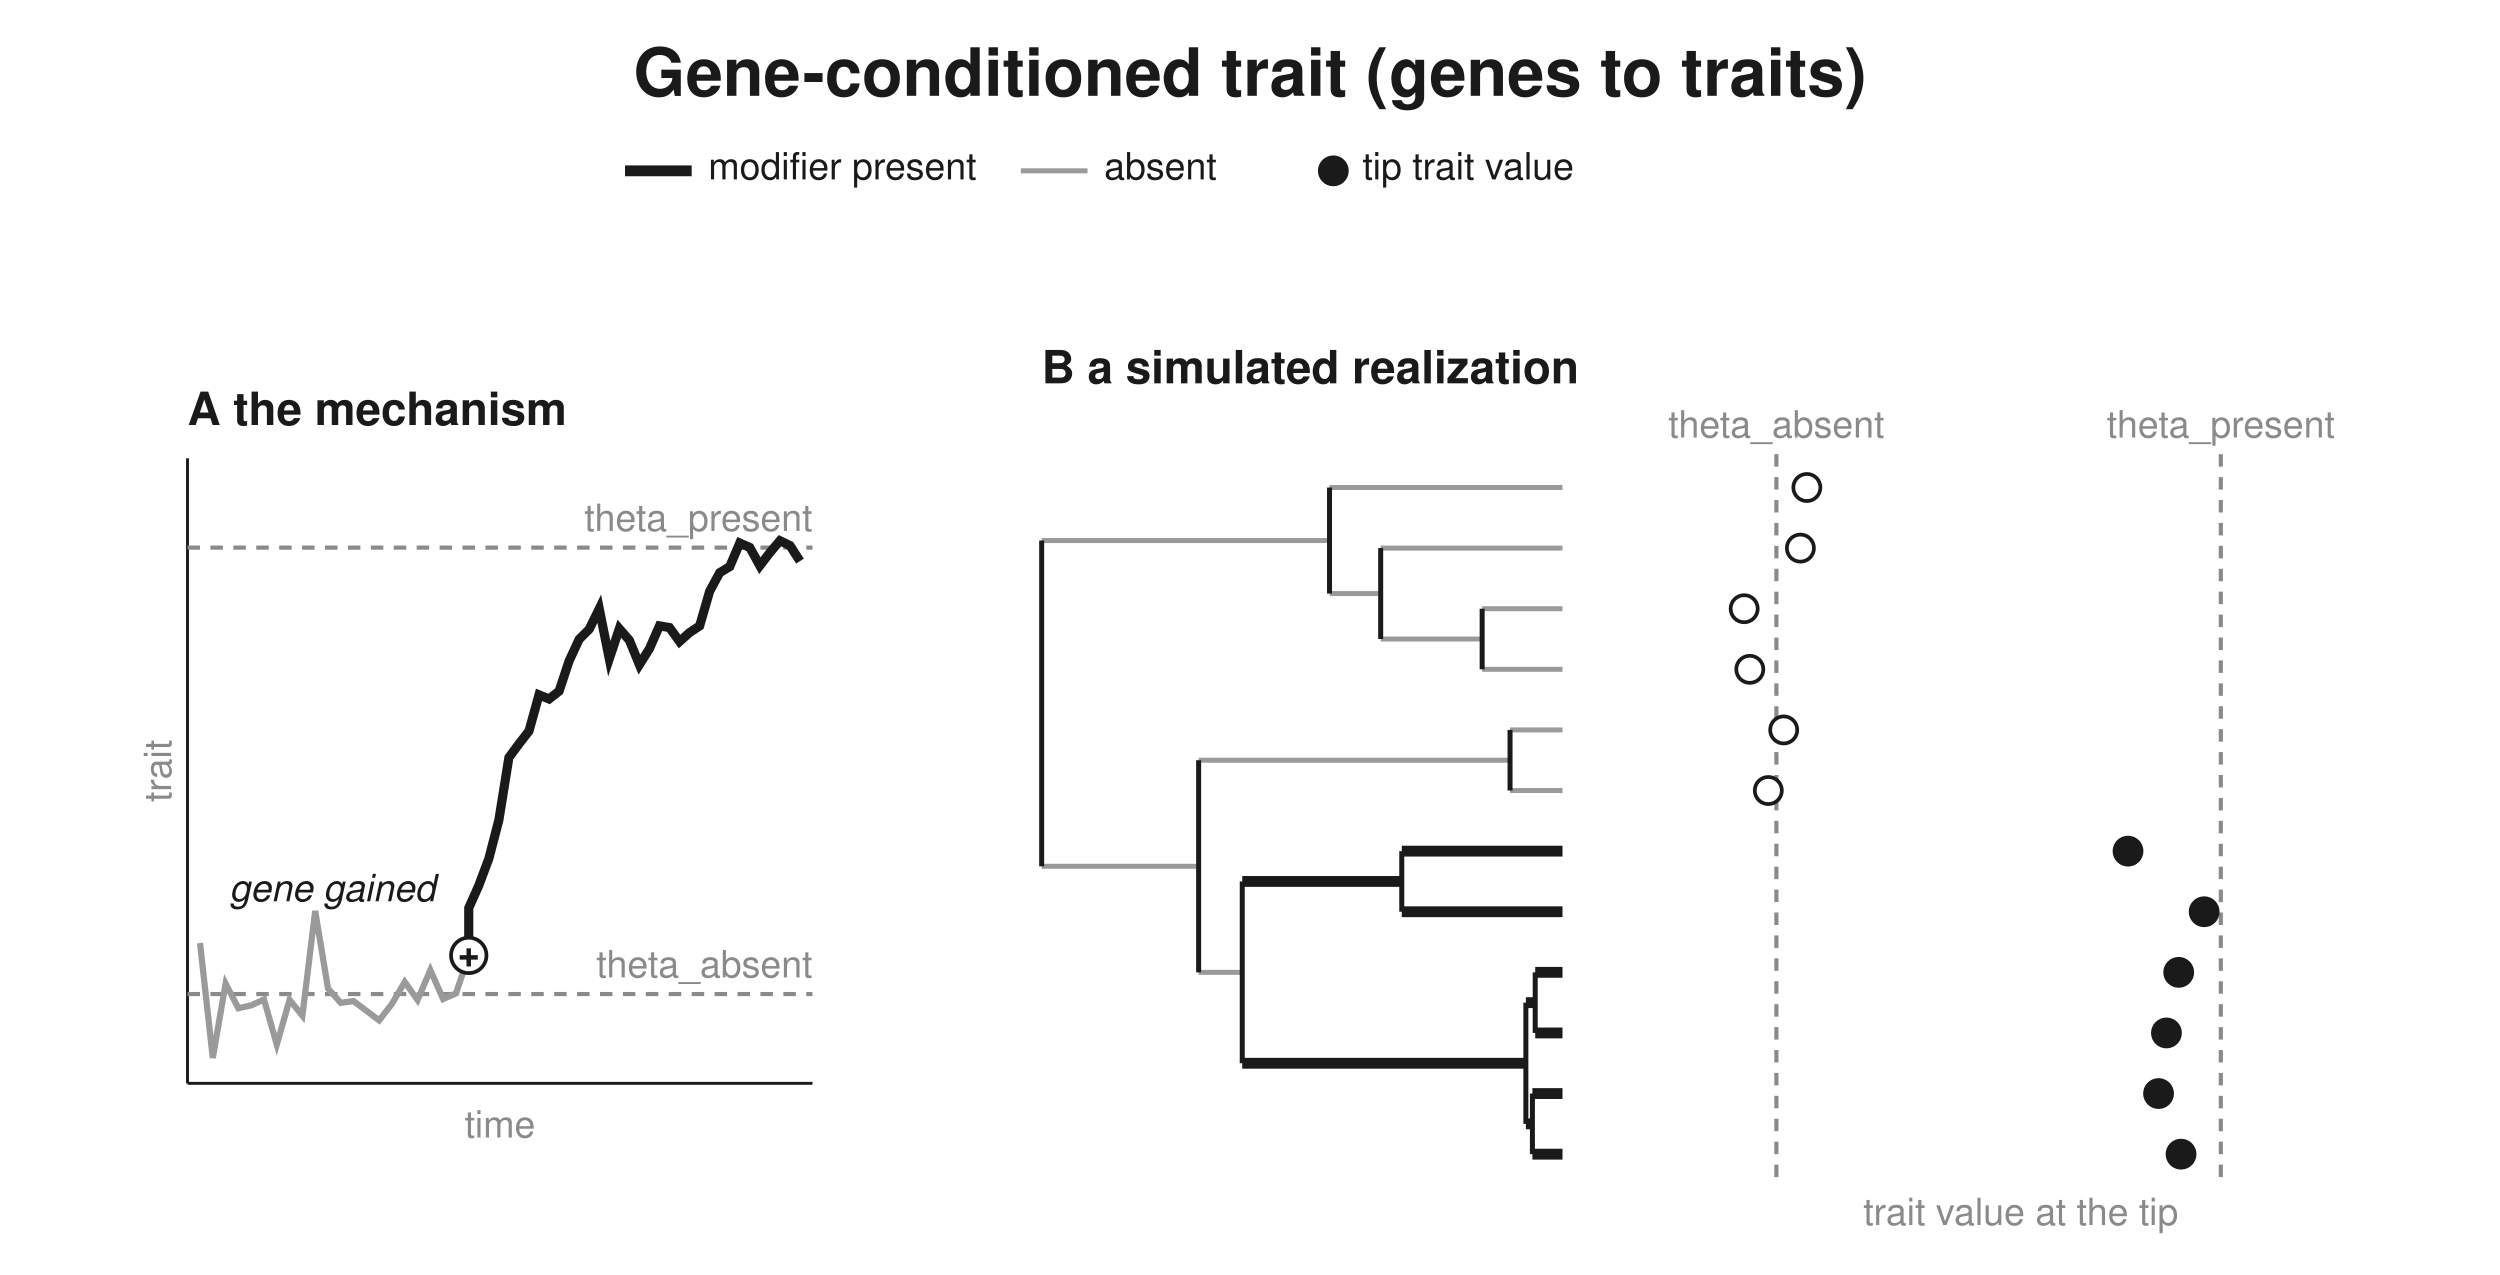
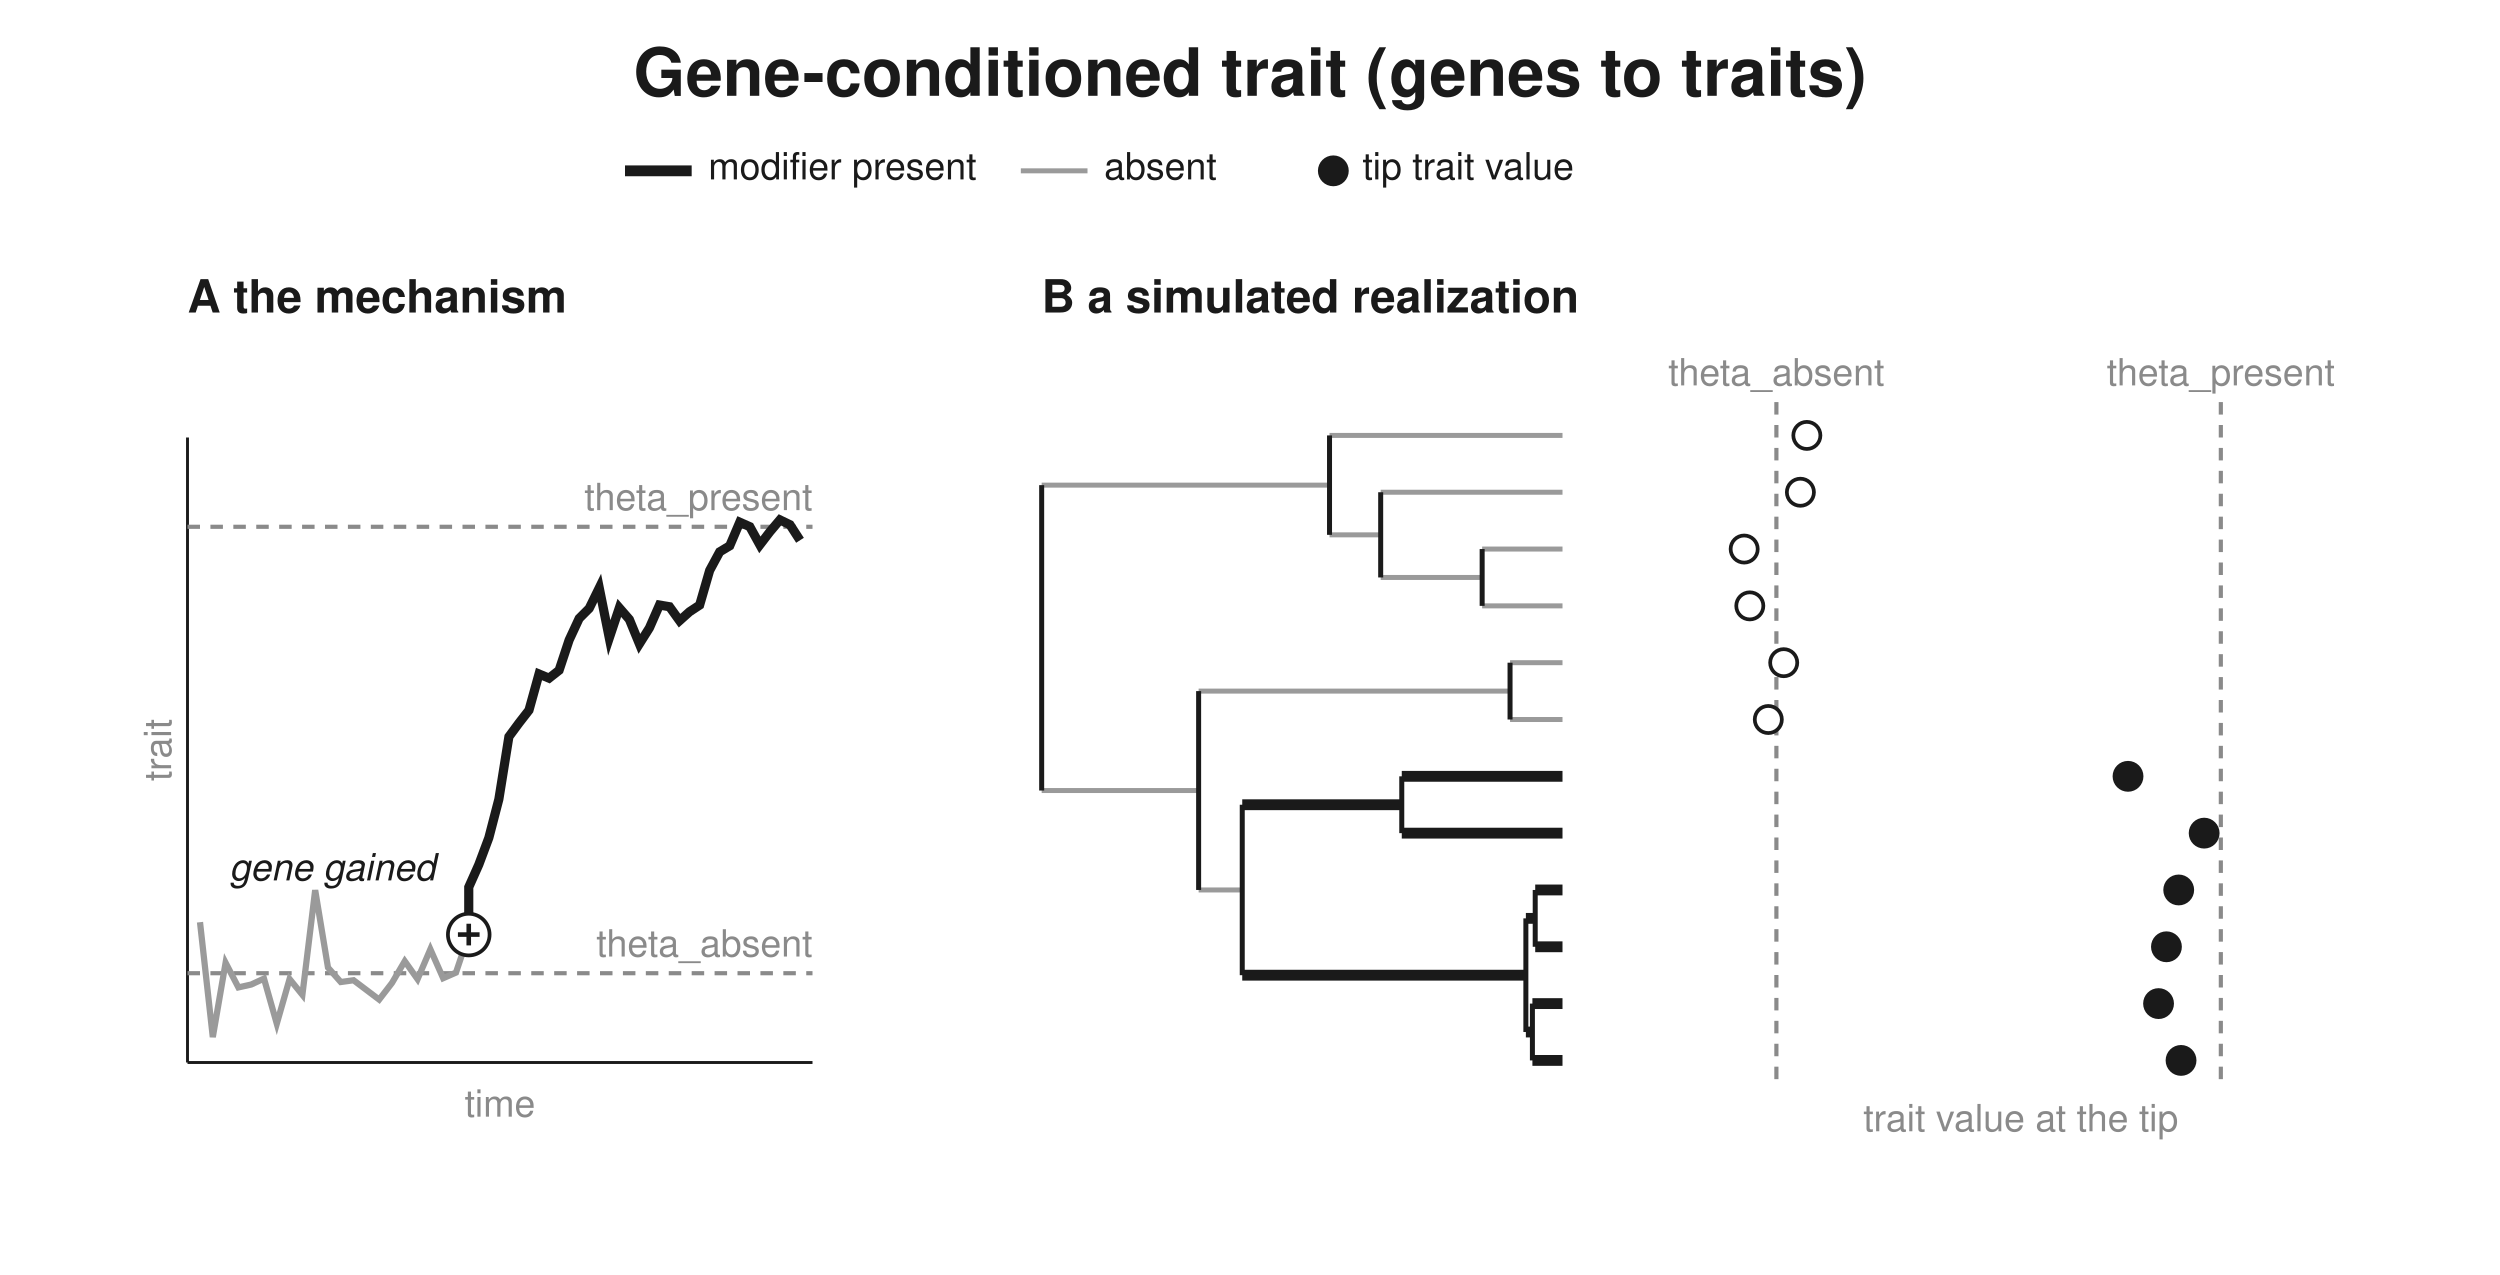
<svg xmlns="http://www.w3.org/2000/svg" width="1200" height="612" viewBox="0 0 1200 612">
  <defs>
</defs>
  <rect x="0" y="0" width="1200" height="612" fill="white" />
  <text x="600.0" y="46" font-size="32" font-family="Helvetica" text-anchor="middle" font-weight="bold" fill="#1a1a1a">Gene-conditioned trait (genes to traits)</text>
  <path d="M300.0,82 L332.0,82" stroke="#1a1a1a" stroke-width="5.2" />
  <text x="340.0" y="82" font-size="18" font-family="Helvetica" text-anchor="start" dominant-baseline="central" fill="#1a1a1a">modifier present</text>
  <path d="M490.0,82 L522.0,82" stroke="#9a9a9a" stroke-width="2.4" />
  <text x="530.0" y="82" font-size="18" font-family="Helvetica" text-anchor="start" dominant-baseline="central" fill="#1a1a1a">absent</text>
  <circle cx="640.0" cy="82" r="6.5" fill="#1a1a1a" stroke="#1a1a1a" stroke-width="1.8" />
  <text x="654.0" y="82" font-size="18" font-family="Helvetica" text-anchor="start" dominant-baseline="central" fill="#1a1a1a">tip trait value</text>
-   <text x="90" y="204" font-size="22" font-family="Helvetica" text-anchor="start" fill="#1a1a1a" font-weight="bold">A   the mechanism</text>
-   <path d="M90,220 L90,520" stroke="#1a1a1a" stroke-width="1.4" />
-   <path d="M90,520 L390,520" stroke="#1a1a1a" stroke-width="1.4" />
-   <path d="M90,477.143 L390,477.143" stroke="#8a8a8a" stroke-width="2.0" stroke-dasharray="6,5" />
-   <text x="390" y="469.143" font-size="18" font-family="Helvetica" text-anchor="end" fill="#8a8a8a">theta_absent</text>
-   <path d="M90,262.857 L390,262.857" stroke="#8a8a8a" stroke-width="2.0" stroke-dasharray="6,5" />
-   <text x="390" y="254.857" font-size="18" font-family="Helvetica" text-anchor="end" fill="#8a8a8a">theta_present</text>
-   <text x="78" y="370.0" font-size="18" font-family="Helvetica" text-anchor="middle" dominant-baseline="central" fill="#8a8a8a" transform="rotate(-90 78 370.0)">trait</text>
-   <text x="240.0" y="546" font-size="18" font-family="Helvetica" text-anchor="middle" fill="#8a8a8a">time</text>
-   <path d="M96.0,452.652 L102.143,507.811 L108.286,472.126 L114.429,483.956 L120.571,482.575 L126.714,479.73 L132.857,501.383 L139.0,479.926 L145.143,487.525 L151.286,437.267 L157.429,474.433 L163.571,481.374 L169.714,480.518 L175.857,485.159 L182.0,489.805 L188.143,481.832 L194.286,471.36 L200.429,480.006 L206.571,465.65 L212.714,479.54 L218.857,476.852 L225.0,458.593" fill="none" stroke="#9a9a9a" stroke-width="3.0" />
-   <path d="M225.0,458.593 L225.0,435.837 L229.818,425.033 L234.636,412.161 L239.455,393.627 L244.273,363.613 L249.091,357.087 L253.909,350.902 L258.727,333.528 L263.545,335.526 L268.364,331.736 L273.182,317.216 L278.0,306.852 L282.818,302.029 L287.636,292.186 L292.455,316.212 L297.273,301.78 L302.091,307.325 L306.909,319.056 L311.727,311.391 L316.545,300.418 L321.364,301.231 L326.182,307.927 L331.0,303.624 L335.818,300.452 L340.636,283.816 L345.455,274.883 L350.273,271.973 L355.091,260.671 L359.909,262.806 L364.727,271.54 L369.545,265.252 L374.364,259.544 L379.182,261.868 L384.0,269.338" fill="none" stroke="#1a1a1a" stroke-width="4.4" />
-   <circle cx="225.0" cy="458.593" r="8.5" fill="white" stroke="#1a1a1a" stroke-width="1.8" />
-   <text x="225.0" y="459.593" font-size="18" font-family="Helvetica" text-anchor="middle" dominant-baseline="central" fill="#1a1a1a" font-weight="bold">+</text>
-   <text x="209.0" y="432.593" font-size="18" font-family="Helvetica" text-anchor="end" fill="#1a1a1a" font-style="italic">gene gained</text>
-   <text x="500" y="184" font-size="22" font-family="Helvetica" text-anchor="start" fill="#1a1a1a" font-weight="bold">B   a simulated realization</text>
-   <path d="M500.0,259.455 L638.173,259.455" stroke="#9a9a9a" stroke-width="2.4" stroke-linecap="butt" />
-   <path d="M500.0,415.818 L575.34,415.818" stroke="#9a9a9a" stroke-width="2.4" stroke-linecap="butt" />
-   <path d="M638.173,234.0 L750.0,234.0" stroke="#9a9a9a" stroke-width="2.4" stroke-linecap="butt" />
-   <path d="M638.173,284.909 L662.728,284.909" stroke="#9a9a9a" stroke-width="2.4" stroke-linecap="butt" />
-   <path d="M575.34,364.909 L724.821,364.909" stroke="#9a9a9a" stroke-width="2.4" stroke-linecap="butt" />
-   <path d="M575.34,466.727 L595.377,466.727" stroke="#9a9a9a" stroke-width="2.4" stroke-linecap="butt" />
-   <path d="M595.377,466.727 L596.277,466.727" stroke="#1a1a1a" stroke-width="5.2" stroke-linecap="butt" />
-   <path d="M662.728,263.091 L750.0,263.091" stroke="#9a9a9a" stroke-width="2.4" stroke-linecap="butt" />
-   <path d="M662.728,306.727 L711.434,306.727" stroke="#9a9a9a" stroke-width="2.4" stroke-linecap="butt" />
-   <path d="M724.821,350.364 L750.0,350.364" stroke="#9a9a9a" stroke-width="2.4" stroke-linecap="butt" />
-   <path d="M724.821,379.455 L750.0,379.455" stroke="#9a9a9a" stroke-width="2.4" stroke-linecap="butt" />
-   <path d="M596.277,423.091 L672.85,423.091" stroke="#1a1a1a" stroke-width="5.2" stroke-linecap="butt" />
-   <path d="M596.277,510.364 L732.418,510.364" stroke="#1a1a1a" stroke-width="5.2" stroke-linecap="butt" />
-   <path d="M711.434,292.182 L750.0,292.182" stroke="#9a9a9a" stroke-width="2.4" stroke-linecap="butt" />
-   <path d="M711.434,321.273 L750.0,321.273" stroke="#9a9a9a" stroke-width="2.4" stroke-linecap="butt" />
-   <path d="M672.85,408.545 L750.0,408.545" stroke="#1a1a1a" stroke-width="5.2" stroke-linecap="butt" />
-   <path d="M672.85,437.636 L750.0,437.636" stroke="#1a1a1a" stroke-width="5.2" stroke-linecap="butt" />
-   <path d="M732.418,481.273 L736.901,481.273" stroke="#1a1a1a" stroke-width="5.2" stroke-linecap="butt" />
-   <path d="M732.418,539.455 L735.555,539.455" stroke="#1a1a1a" stroke-width="5.2" stroke-linecap="butt" />
-   <path d="M736.901,466.727 L750.0,466.727" stroke="#1a1a1a" stroke-width="5.2" stroke-linecap="butt" />
-   <path d="M736.901,495.818 L750.0,495.818" stroke="#1a1a1a" stroke-width="5.2" stroke-linecap="butt" />
-   <path d="M735.555,524.909 L750.0,524.909" stroke="#1a1a1a" stroke-width="5.2" stroke-linecap="butt" />
-   <path d="M735.555,554.0 L750.0,554.0" stroke="#1a1a1a" stroke-width="5.2" stroke-linecap="butt" />
-   <path d="M711.434,292.182 L711.434,321.273" stroke="#1a1a1a" stroke-width="2.4" />
-   <path d="M662.728,263.091 L662.728,306.727" stroke="#1a1a1a" stroke-width="2.4" />
-   <path d="M638.173,234.0 L638.173,284.909" stroke="#1a1a1a" stroke-width="2.4" />
-   <path d="M724.821,350.364 L724.821,379.455" stroke="#1a1a1a" stroke-width="2.4" />
-   <path d="M672.85,408.545 L672.85,437.636" stroke="#1a1a1a" stroke-width="2.4" />
-   <path d="M736.901,466.727 L736.901,495.818" stroke="#1a1a1a" stroke-width="2.4" />
-   <path d="M735.555,524.909 L735.555,554.0" stroke="#1a1a1a" stroke-width="2.4" />
-   <path d="M732.418,481.273 L732.418,539.455" stroke="#1a1a1a" stroke-width="2.4" />
-   <path d="M596.277,423.091 L596.277,510.364" stroke="#1a1a1a" stroke-width="2.4" />
-   <path d="M575.34,364.909 L575.34,466.727" stroke="#1a1a1a" stroke-width="2.4" />
-   <path d="M500.0,259.455 L500.0,415.818" stroke="#1a1a1a" stroke-width="2.4" />
-   <path d="M852.667,218.0 L852.667,566.0" stroke="#8a8a8a" stroke-width="2.0" stroke-dasharray="6,5" />
-   <text x="852.667" y="210.0" font-size="18" font-family="Helvetica" text-anchor="middle" fill="#8a8a8a">theta_absent</text>
-   <path d="M1066.0,218.0 L1066.0,566.0" stroke="#8a8a8a" stroke-width="2.0" stroke-dasharray="6,5" />
-   <text x="1066.0" y="210.0" font-size="18" font-family="Helvetica" text-anchor="middle" fill="#8a8a8a">theta_present</text>
-   <circle cx="867.292" cy="234.0" r="6.5" fill="white" stroke="#1a1a1a" stroke-width="1.8" />
-   <circle cx="864.189" cy="263.091" r="6.5" fill="white" stroke="#1a1a1a" stroke-width="1.8" />
-   <circle cx="837.205" cy="292.182" r="6.5" fill="white" stroke="#1a1a1a" stroke-width="1.8" />
-   <circle cx="839.907" cy="321.273" r="6.5" fill="white" stroke="#1a1a1a" stroke-width="1.8" />
-   <circle cx="856.183" cy="350.364" r="6.5" fill="white" stroke="#1a1a1a" stroke-width="1.8" />
-   <circle cx="848.787" cy="379.455" r="6.5" fill="white" stroke="#1a1a1a" stroke-width="1.8" />
-   <circle cx="1021.45" cy="408.545" r="6.5" fill="#1a1a1a" stroke="#1a1a1a" stroke-width="1.8" />
-   <circle cx="1057.996" cy="437.636" r="6.5" fill="#1a1a1a" stroke="#1a1a1a" stroke-width="1.8" />
-   <circle cx="1045.78" cy="466.727" r="6.5" fill="#1a1a1a" stroke="#1a1a1a" stroke-width="1.8" />
-   <circle cx="1039.892" cy="495.818" r="6.5" fill="#1a1a1a" stroke="#1a1a1a" stroke-width="1.8" />
-   <circle cx="1036.105" cy="524.909" r="6.5" fill="#1a1a1a" stroke="#1a1a1a" stroke-width="1.8" />
-   <circle cx="1046.901" cy="554.0" r="6.5" fill="#1a1a1a" stroke="#1a1a1a" stroke-width="1.8" />
-   <text x="970.0" y="588.0" font-size="18" font-family="Helvetica" text-anchor="middle" fill="#8a8a8a">trait value at the tip</text>
+   <text x="90" y="150" font-size="22" font-family="Helvetica" text-anchor="start" fill="#1a1a1a" font-weight="bold">A   the mechanism</text>
+   <path d="M90,210 L90,510" stroke="#1a1a1a" stroke-width="1.4" />
+   <path d="M90,510 L390,510" stroke="#1a1a1a" stroke-width="1.4" />
+   <path d="M90,467.143 L390,467.143" stroke="#8a8a8a" stroke-width="2.0" stroke-dasharray="6,5" />
+   <text x="390" y="459.143" font-size="18" font-family="Helvetica" text-anchor="end" fill="#8a8a8a">theta_absent</text>
+   <path d="M90,252.857 L390,252.857" stroke="#8a8a8a" stroke-width="2.0" stroke-dasharray="6,5" />
+   <text x="390" y="244.857" font-size="18" font-family="Helvetica" text-anchor="end" fill="#8a8a8a">theta_present</text>
+   <text x="78" y="360.0" font-size="18" font-family="Helvetica" text-anchor="middle" dominant-baseline="central" fill="#8a8a8a" transform="rotate(-90 78 360.0)">trait</text>
+   <text x="240.0" y="536" font-size="18" font-family="Helvetica" text-anchor="middle" fill="#8a8a8a">time</text>
+   <path d="M96.0,442.652 L102.143,497.811 L108.286,462.126 L114.429,473.956 L120.571,472.575 L126.714,469.73 L132.857,491.383 L139.0,469.926 L145.143,477.525 L151.286,427.267 L157.429,464.433 L163.571,471.374 L169.714,470.518 L175.857,475.159 L182.0,479.805 L188.143,471.832 L194.286,461.36 L200.429,470.006 L206.571,455.65 L212.714,469.54 L218.857,466.852 L225.0,448.593" fill="none" stroke="#9a9a9a" stroke-width="3.0" />
+   <path d="M225.0,448.593 L225.0,425.837 L229.818,415.033 L234.636,402.161 L239.455,383.627 L244.273,353.613 L249.091,347.087 L253.909,340.902 L258.727,323.528 L263.545,325.526 L268.364,321.736 L273.182,307.216 L278.0,296.852 L282.818,292.029 L287.636,282.186 L292.455,306.212 L297.273,291.78 L302.091,297.325 L306.909,309.056 L311.727,301.391 L316.545,290.418 L321.364,291.231 L326.182,297.927 L331.0,293.624 L335.818,290.452 L340.636,273.816 L345.455,264.883 L350.273,261.973 L355.091,250.671 L359.909,252.806 L364.727,261.54 L369.545,255.252 L374.364,249.544 L379.182,251.868 L384.0,259.338" fill="none" stroke="#1a1a1a" stroke-width="4.4" />
+   <circle cx="225.0" cy="448.593" r="10.0" fill="white" stroke="#1a1a1a" stroke-width="1.8" />
+   <path d="M219.8,448.593 L230.2,448.593" stroke="#1a1a1a" stroke-width="2.2" />
+   <path d="M225.0,443.393 L225.0,453.793" stroke="#1a1a1a" stroke-width="2.2" />
+   <text x="209.0" y="422.593" font-size="18" font-family="Helvetica" text-anchor="end" fill="#1a1a1a" font-style="italic">gene gained</text>
+   <text x="500" y="150" font-size="22" font-family="Helvetica" text-anchor="start" fill="#1a1a1a" font-weight="bold">B   a simulated realization</text>
+   <path d="M500.0,232.864 L638.173,232.864" stroke="#9a9a9a" stroke-width="2.4" stroke-linecap="butt" />
+   <path d="M500.0,379.455 L575.34,379.455" stroke="#9a9a9a" stroke-width="2.4" stroke-linecap="butt" />
+   <path d="M638.173,209.0 L750.0,209.0" stroke="#9a9a9a" stroke-width="2.4" stroke-linecap="butt" />
+   <path d="M638.173,256.727 L662.728,256.727" stroke="#9a9a9a" stroke-width="2.4" stroke-linecap="butt" />
+   <path d="M575.34,331.727 L724.821,331.727" stroke="#9a9a9a" stroke-width="2.4" stroke-linecap="butt" />
+   <path d="M575.34,427.182 L595.377,427.182" stroke="#9a9a9a" stroke-width="2.4" stroke-linecap="butt" />
+   <path d="M595.377,427.182 L596.277,427.182" stroke="#1a1a1a" stroke-width="5.2" stroke-linecap="butt" />
+   <path d="M662.728,236.273 L750.0,236.273" stroke="#9a9a9a" stroke-width="2.4" stroke-linecap="butt" />
+   <path d="M662.728,277.182 L711.434,277.182" stroke="#9a9a9a" stroke-width="2.4" stroke-linecap="butt" />
+   <path d="M724.821,318.091 L750.0,318.091" stroke="#9a9a9a" stroke-width="2.4" stroke-linecap="butt" />
+   <path d="M724.821,345.364 L750.0,345.364" stroke="#9a9a9a" stroke-width="2.4" stroke-linecap="butt" />
+   <path d="M596.277,386.273 L672.85,386.273" stroke="#1a1a1a" stroke-width="5.2" stroke-linecap="butt" />
+   <path d="M596.277,468.091 L732.418,468.091" stroke="#1a1a1a" stroke-width="5.2" stroke-linecap="butt" />
+   <path d="M711.434,263.545 L750.0,263.545" stroke="#9a9a9a" stroke-width="2.4" stroke-linecap="butt" />
+   <path d="M711.434,290.818 L750.0,290.818" stroke="#9a9a9a" stroke-width="2.4" stroke-linecap="butt" />
+   <path d="M672.85,372.636 L750.0,372.636" stroke="#1a1a1a" stroke-width="5.2" stroke-linecap="butt" />
+   <path d="M672.85,399.909 L750.0,399.909" stroke="#1a1a1a" stroke-width="5.2" stroke-linecap="butt" />
+   <path d="M732.418,440.818 L736.901,440.818" stroke="#1a1a1a" stroke-width="5.2" stroke-linecap="butt" />
+   <path d="M732.418,495.364 L735.555,495.364" stroke="#1a1a1a" stroke-width="5.2" stroke-linecap="butt" />
+   <path d="M736.901,427.182 L750.0,427.182" stroke="#1a1a1a" stroke-width="5.2" stroke-linecap="butt" />
+   <path d="M736.901,454.455 L750.0,454.455" stroke="#1a1a1a" stroke-width="5.2" stroke-linecap="butt" />
+   <path d="M735.555,481.727 L750.0,481.727" stroke="#1a1a1a" stroke-width="5.2" stroke-linecap="butt" />
+   <path d="M735.555,509.0 L750.0,509.0" stroke="#1a1a1a" stroke-width="5.2" stroke-linecap="butt" />
+   <path d="M711.434,263.545 L711.434,290.818" stroke="#1a1a1a" stroke-width="2.4" />
+   <path d="M662.728,236.273 L662.728,277.182" stroke="#1a1a1a" stroke-width="2.4" />
+   <path d="M638.173,209.0 L638.173,256.727" stroke="#1a1a1a" stroke-width="2.4" />
+   <path d="M724.821,318.091 L724.821,345.364" stroke="#1a1a1a" stroke-width="2.4" />
+   <path d="M672.85,372.636 L672.85,399.909" stroke="#1a1a1a" stroke-width="2.4" />
+   <path d="M736.901,427.182 L736.901,454.455" stroke="#1a1a1a" stroke-width="2.4" />
+   <path d="M735.555,481.727 L735.555,509.0" stroke="#1a1a1a" stroke-width="2.4" />
+   <path d="M732.418,440.818 L732.418,495.364" stroke="#1a1a1a" stroke-width="2.4" />
+   <path d="M596.277,386.273 L596.277,468.091" stroke="#1a1a1a" stroke-width="2.4" />
+   <path d="M575.34,331.727 L575.34,427.182" stroke="#1a1a1a" stroke-width="2.4" />
+   <path d="M500.0,232.864 L500.0,379.455" stroke="#1a1a1a" stroke-width="2.4" />
+   <path d="M852.667,193.0 L852.667,521.0" stroke="#8a8a8a" stroke-width="2.0" stroke-dasharray="6,5" />
+   <text x="852.667" y="185.0" font-size="18" font-family="Helvetica" text-anchor="middle" fill="#8a8a8a">theta_absent</text>
+   <path d="M1066.0,193.0 L1066.0,521.0" stroke="#8a8a8a" stroke-width="2.0" stroke-dasharray="6,5" />
+   <text x="1066.0" y="185.0" font-size="18" font-family="Helvetica" text-anchor="middle" fill="#8a8a8a">theta_present</text>
+   <circle cx="867.292" cy="209.0" r="6.5" fill="white" stroke="#1a1a1a" stroke-width="1.8" />
+   <circle cx="864.189" cy="236.273" r="6.5" fill="white" stroke="#1a1a1a" stroke-width="1.8" />
+   <circle cx="837.205" cy="263.545" r="6.5" fill="white" stroke="#1a1a1a" stroke-width="1.8" />
+   <circle cx="839.907" cy="290.818" r="6.5" fill="white" stroke="#1a1a1a" stroke-width="1.8" />
+   <circle cx="856.183" cy="318.091" r="6.5" fill="white" stroke="#1a1a1a" stroke-width="1.8" />
+   <circle cx="848.787" cy="345.364" r="6.5" fill="white" stroke="#1a1a1a" stroke-width="1.8" />
+   <circle cx="1021.45" cy="372.636" r="6.5" fill="#1a1a1a" stroke="#1a1a1a" stroke-width="1.8" />
+   <circle cx="1057.996" cy="399.909" r="6.5" fill="#1a1a1a" stroke="#1a1a1a" stroke-width="1.8" />
+   <circle cx="1045.78" cy="427.182" r="6.5" fill="#1a1a1a" stroke="#1a1a1a" stroke-width="1.8" />
+   <circle cx="1039.892" cy="454.455" r="6.5" fill="#1a1a1a" stroke="#1a1a1a" stroke-width="1.8" />
+   <circle cx="1036.105" cy="481.727" r="6.5" fill="#1a1a1a" stroke="#1a1a1a" stroke-width="1.8" />
+   <circle cx="1046.901" cy="509.0" r="6.5" fill="#1a1a1a" stroke="#1a1a1a" stroke-width="1.8" />
+   <text x="970.0" y="543.0" font-size="18" font-family="Helvetica" text-anchor="middle" fill="#8a8a8a">trait value at the tip</text>
</svg>
